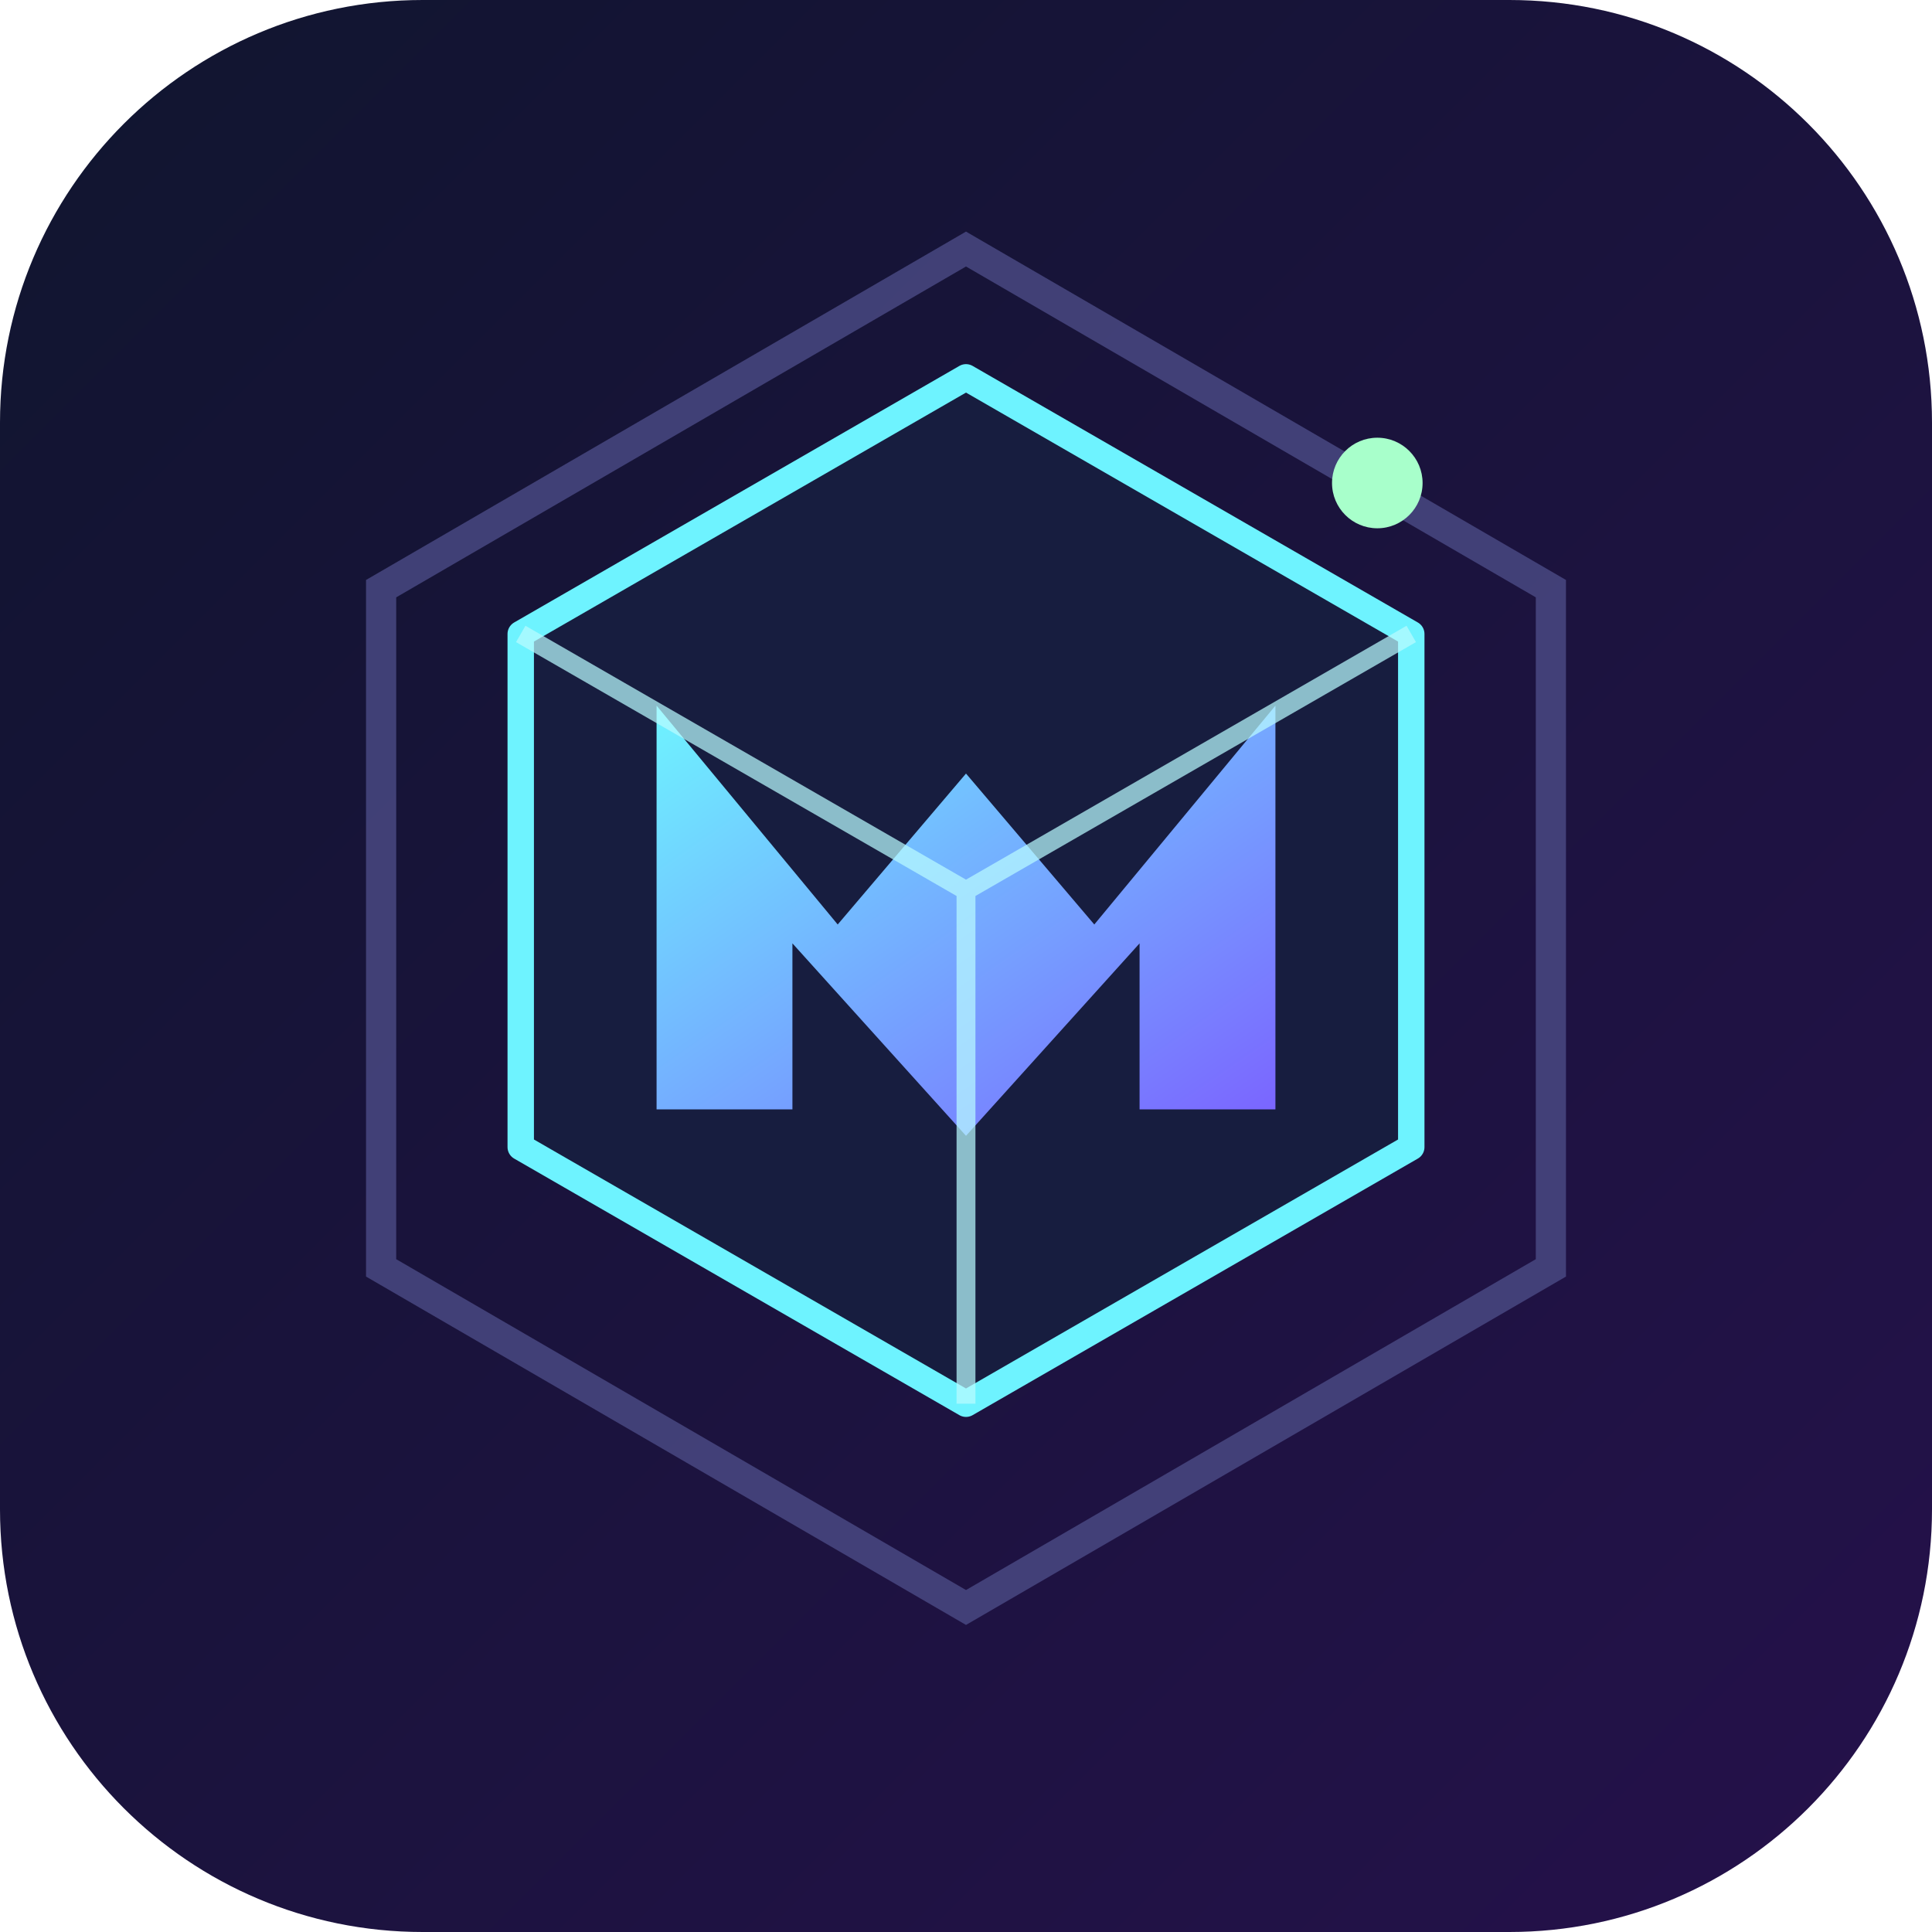
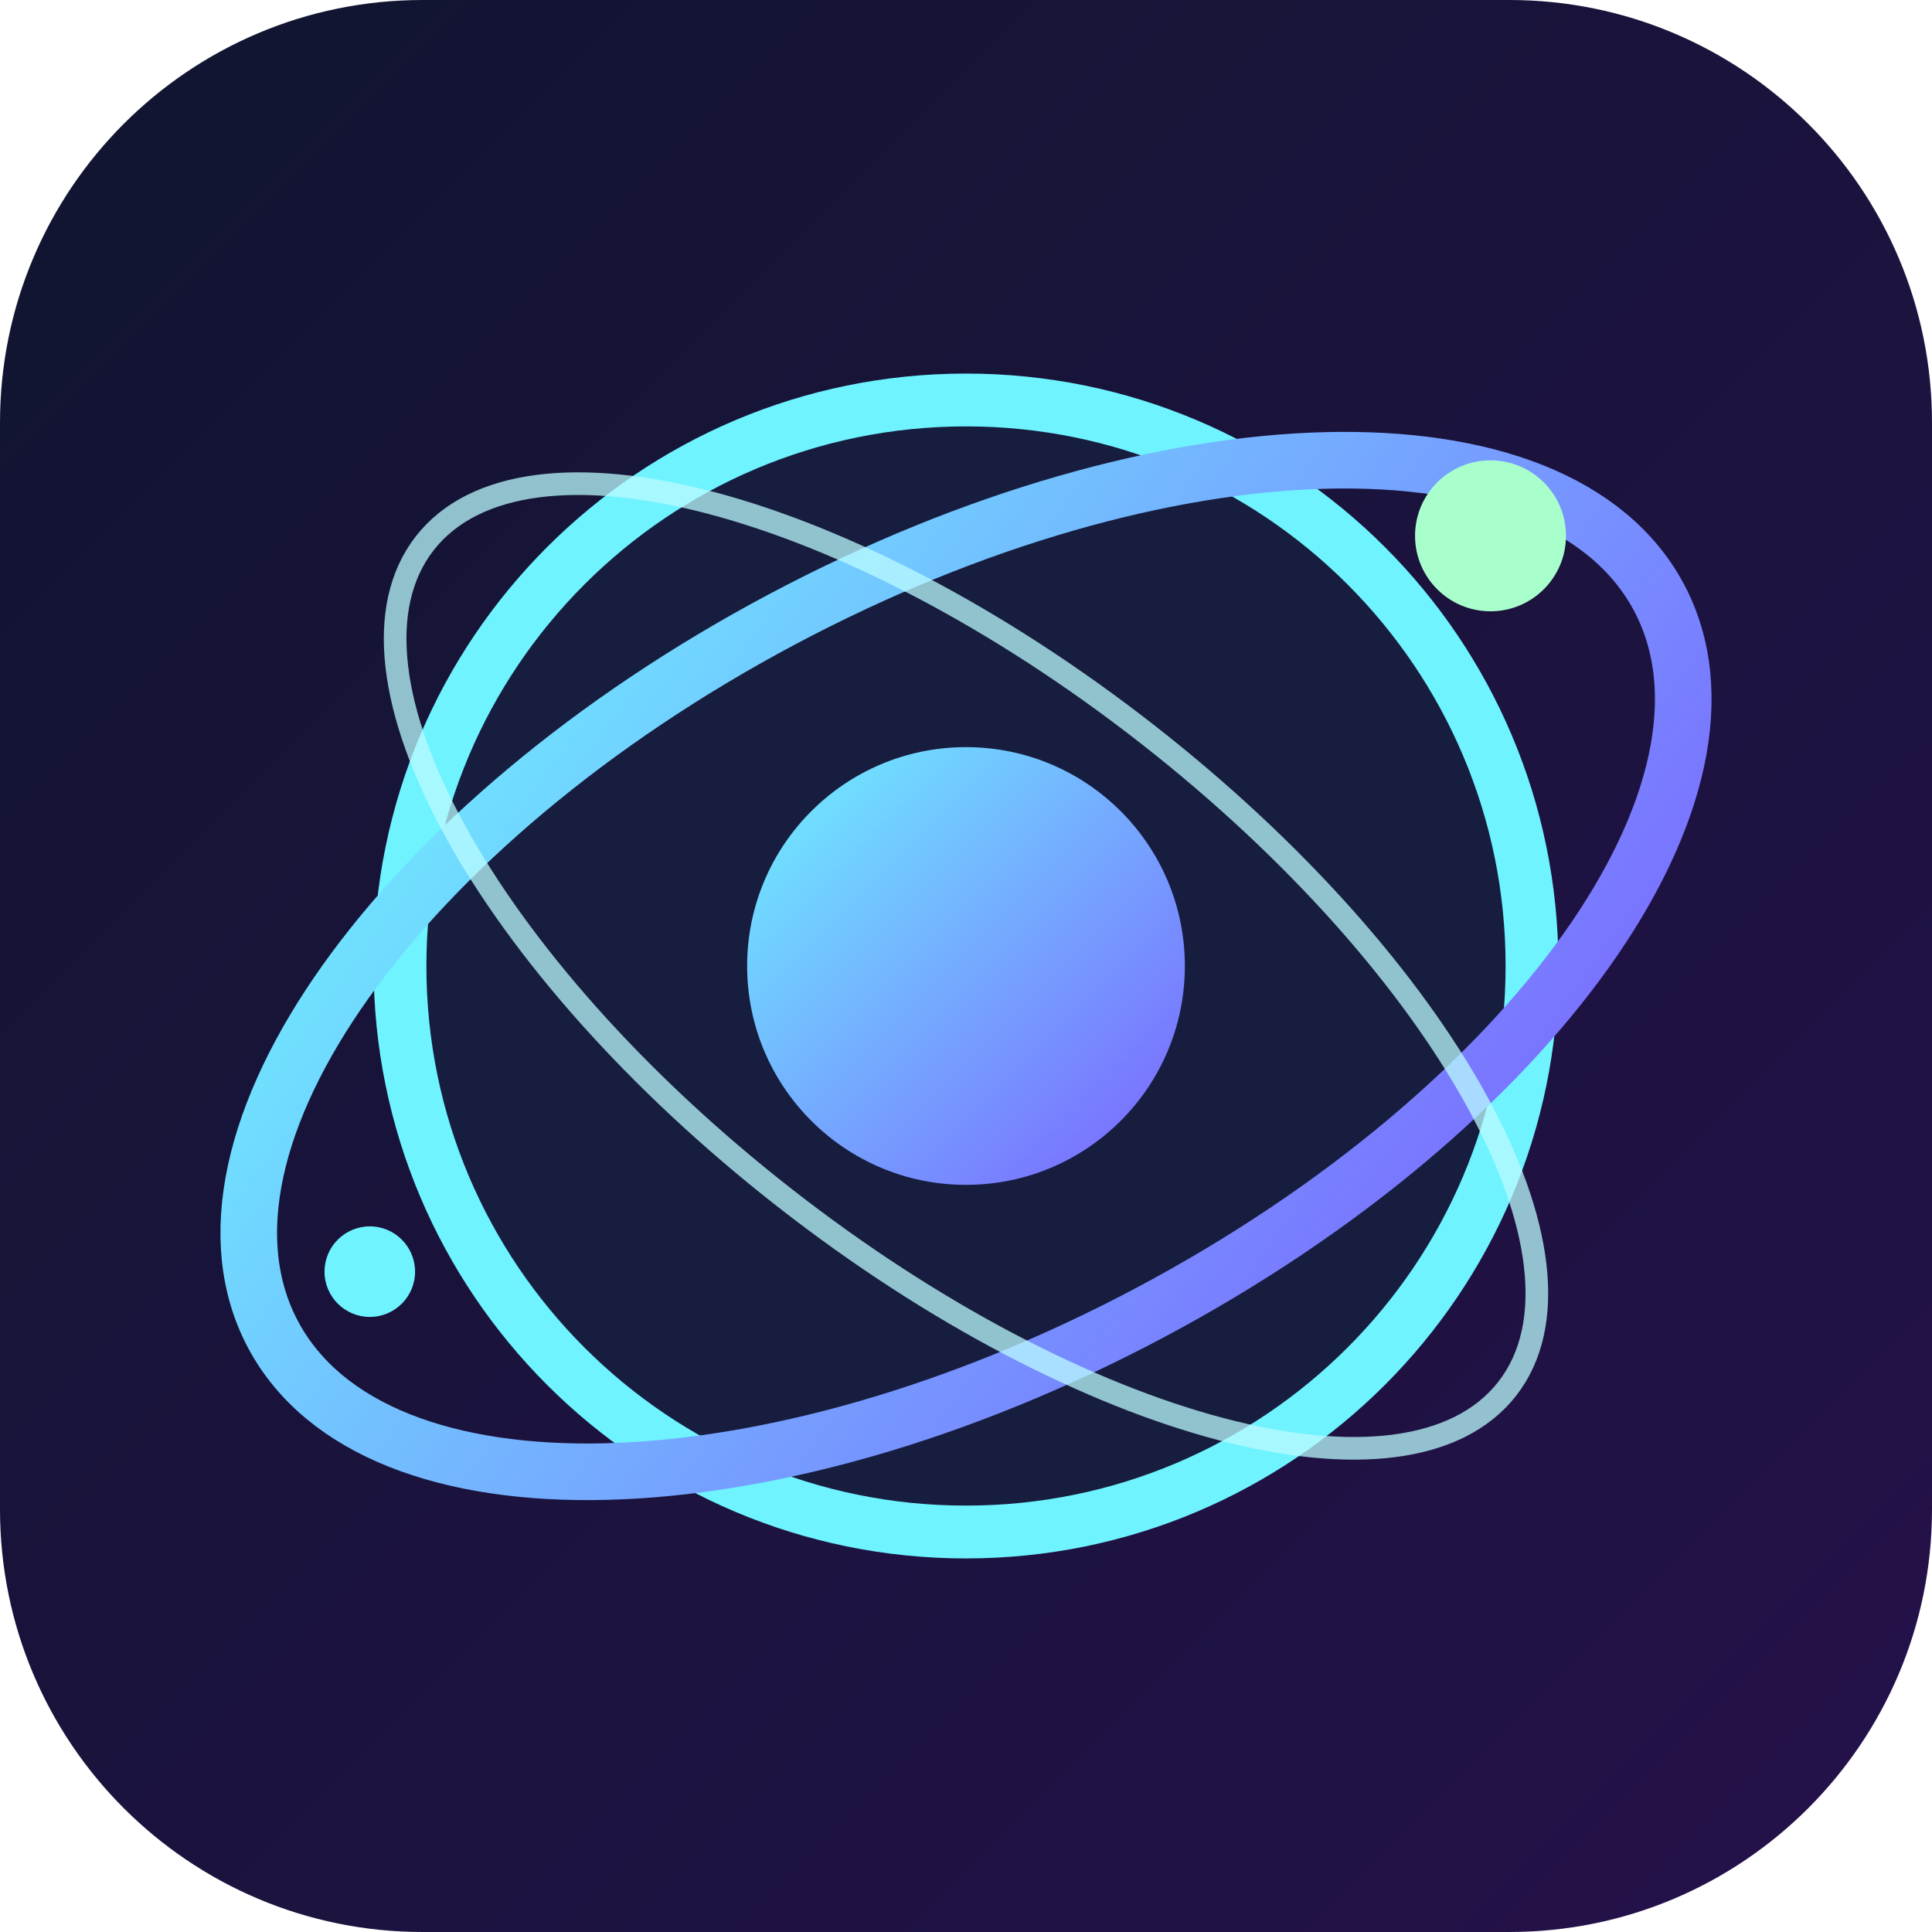
<svg xmlns="http://www.w3.org/2000/svg" viewBox="0 0 512 512">
  <defs>
    <linearGradient id="bg" x1="0" y1="0" x2="1" y2="1">
      <stop offset="0" stop-color="#10152F" />
      <stop offset="1" stop-color="#25114B" />
    </linearGradient>
-     <linearGradient id="crystal" x1="0" y1="0" x2="1" y2="1">
+     <linearGradient id="orbit" x1="0" y1="0" x2="1" y2="1">
      <stop offset="0" stop-color="#6EF3FF" />
      <stop offset="1" stop-color="#7B61FF" />
    </linearGradient>
  </defs>
  <rect width="512" height="512" rx="112" fill="url(#bg)" />
-   <path d="M256 66 411 156 411 336 256 426 101 336 101 156Z" fill="none" stroke="#4B4B86" stroke-width="8" opacity=".8" />
-   <path d="M256 100 374 168 374 304 256 372 138 304 138 168Z" fill="#171D3F" stroke="#6EF3FF" stroke-width="7" stroke-linejoin="round" />
-   <path d="M174 294V187L222 245 256 205 290 245 338 187V294H302V250L256 301 210 250V294Z" fill="url(#crystal)" />
-   <path d="M138 168 256 236 374 168M256 236V372" fill="none" stroke="#B9FBFF" stroke-width="5" opacity=".72" />
-   <circle cx="365" cy="128" r="12" fill="#A8FFCB" />
+   <circle cx="256" cy="256" r="150" fill="#171D3F" stroke="#6EF3FF" stroke-width="14" />
+   <ellipse cx="256" cy="256" rx="208" ry="104" fill="none" stroke="url(#orbit)" stroke-width="15" transform="rotate(-28 256 256)" />
+   <ellipse cx="256" cy="256" rx="182" ry="78" fill="none" stroke="#B9FBFF" stroke-width="6" opacity=".75" transform="rotate(38 256 256)" />
+   <circle cx="256" cy="256" r="58" fill="url(#orbit)" />
+   <circle cx="395" cy="142" r="20" fill="#A8FFCB" />
+   <circle cx="98" cy="337" r="12" fill="#6EF3FF" />
</svg>
